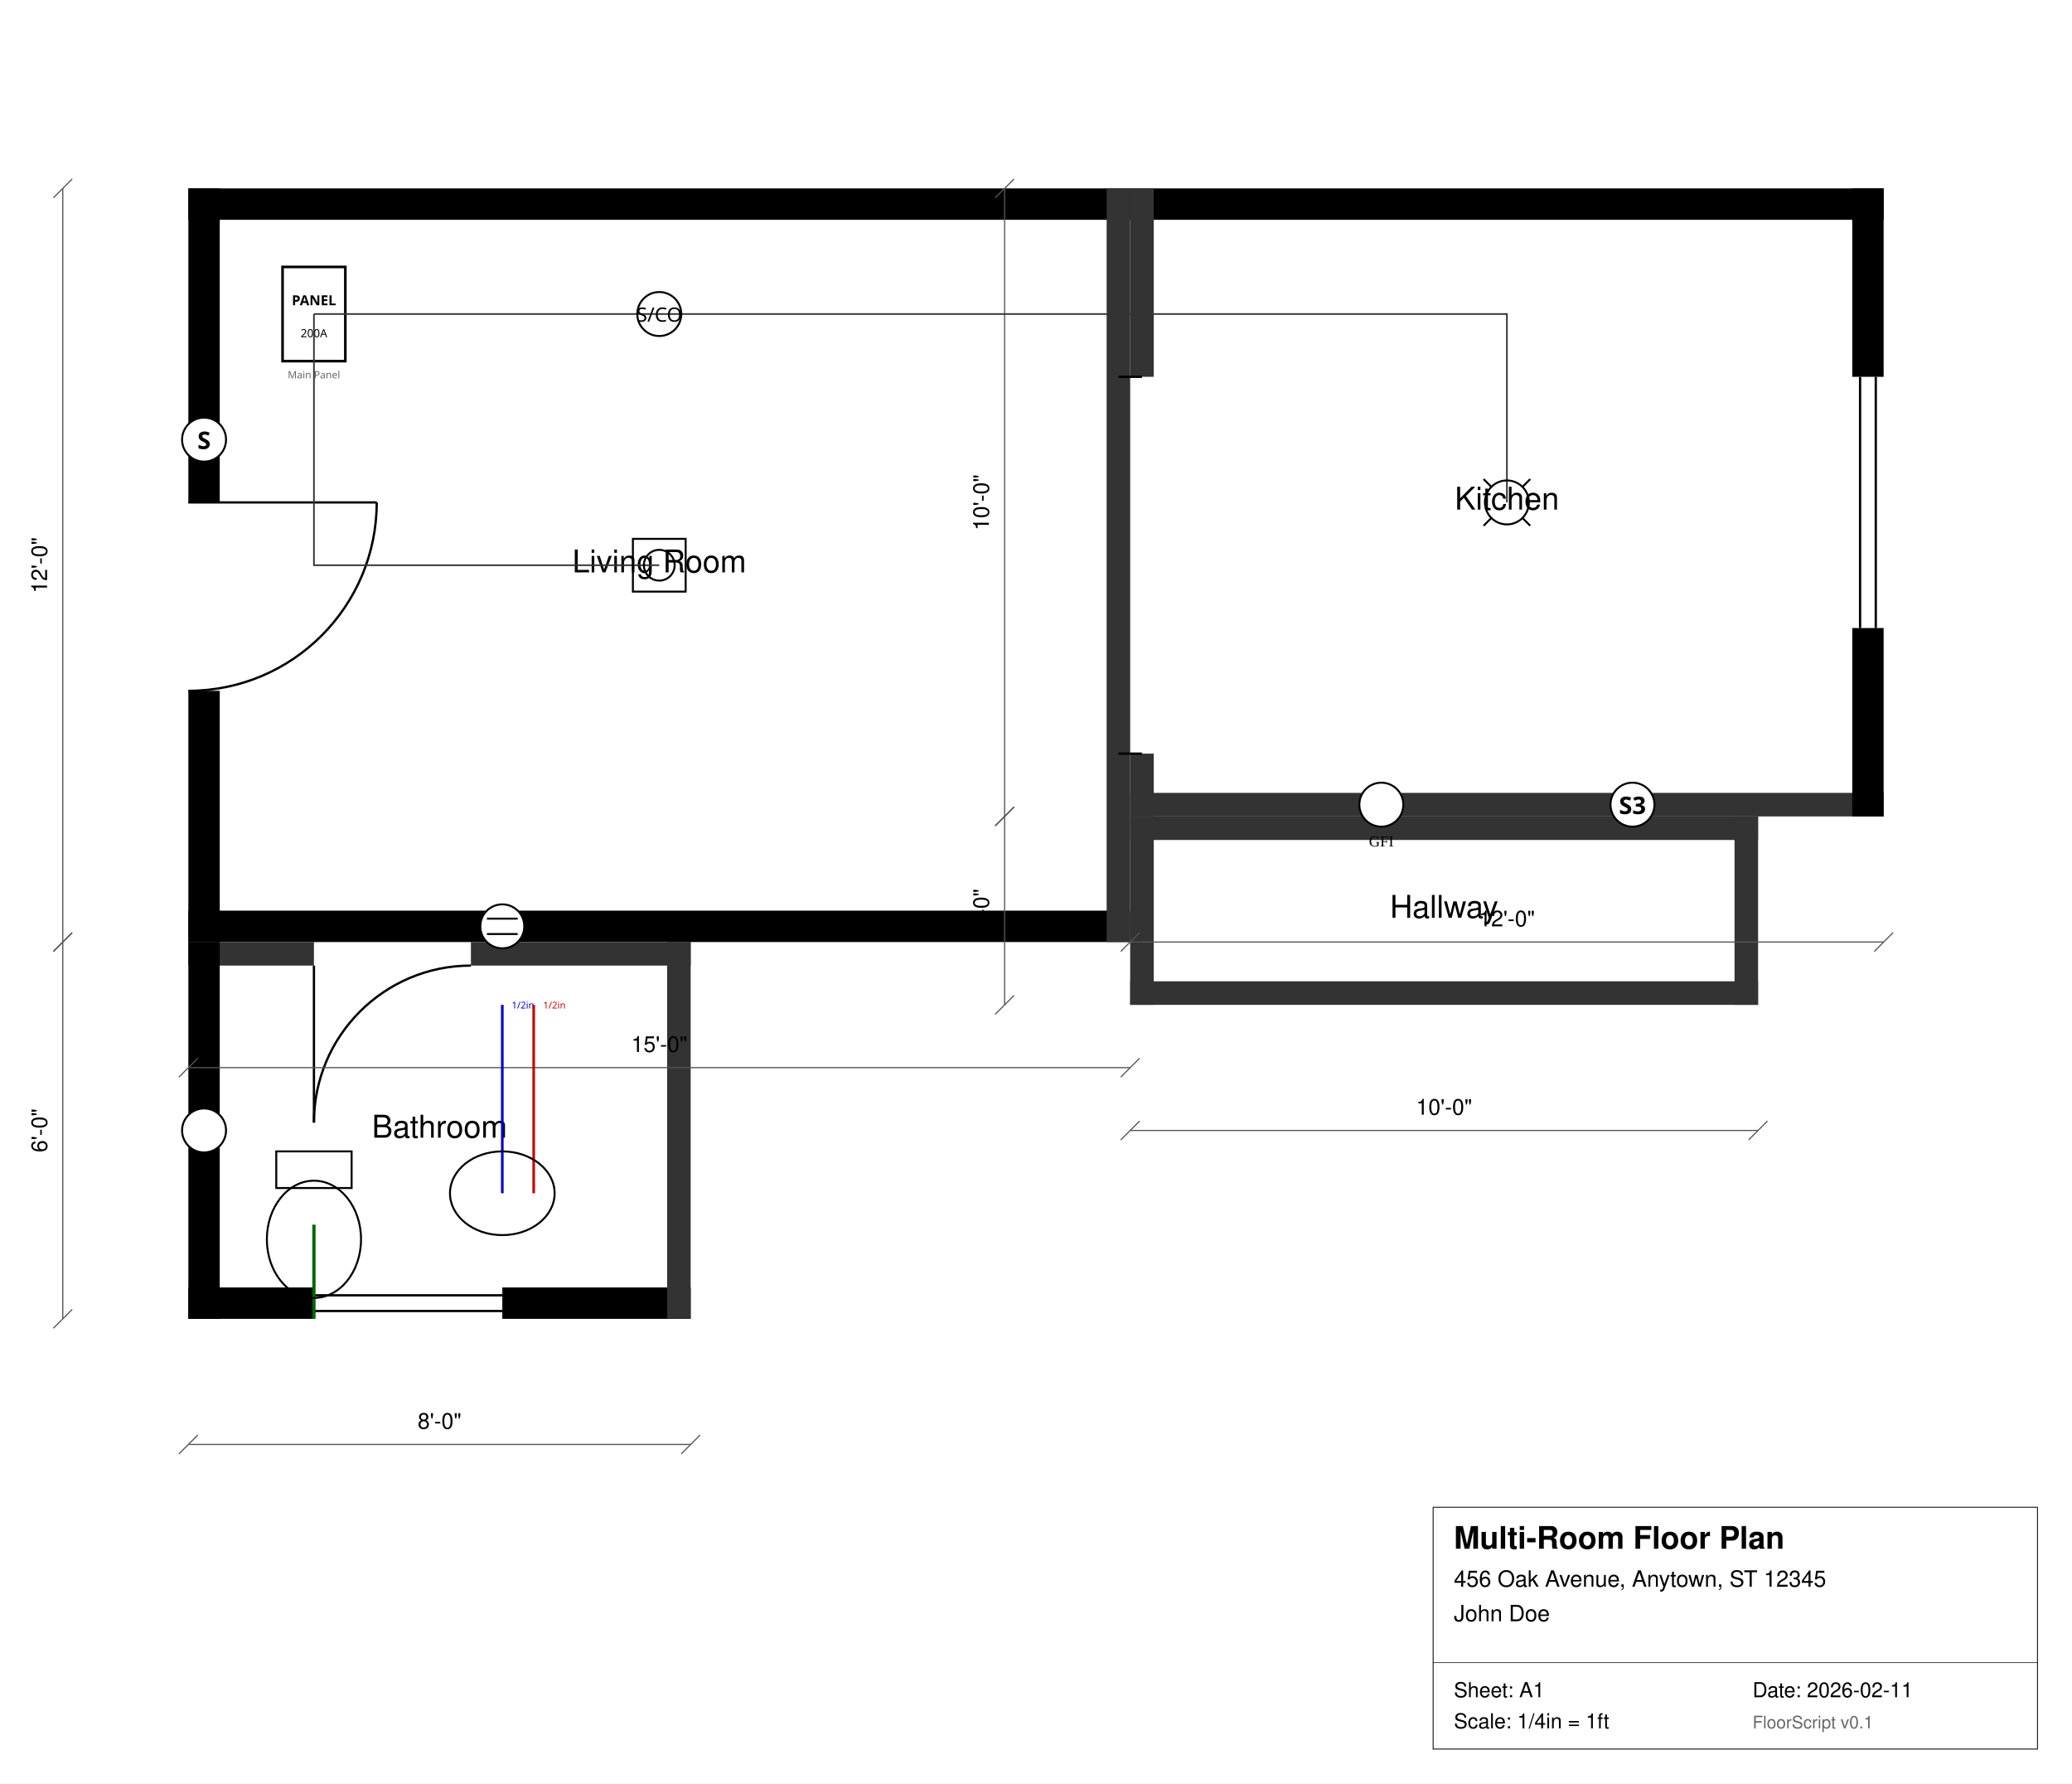
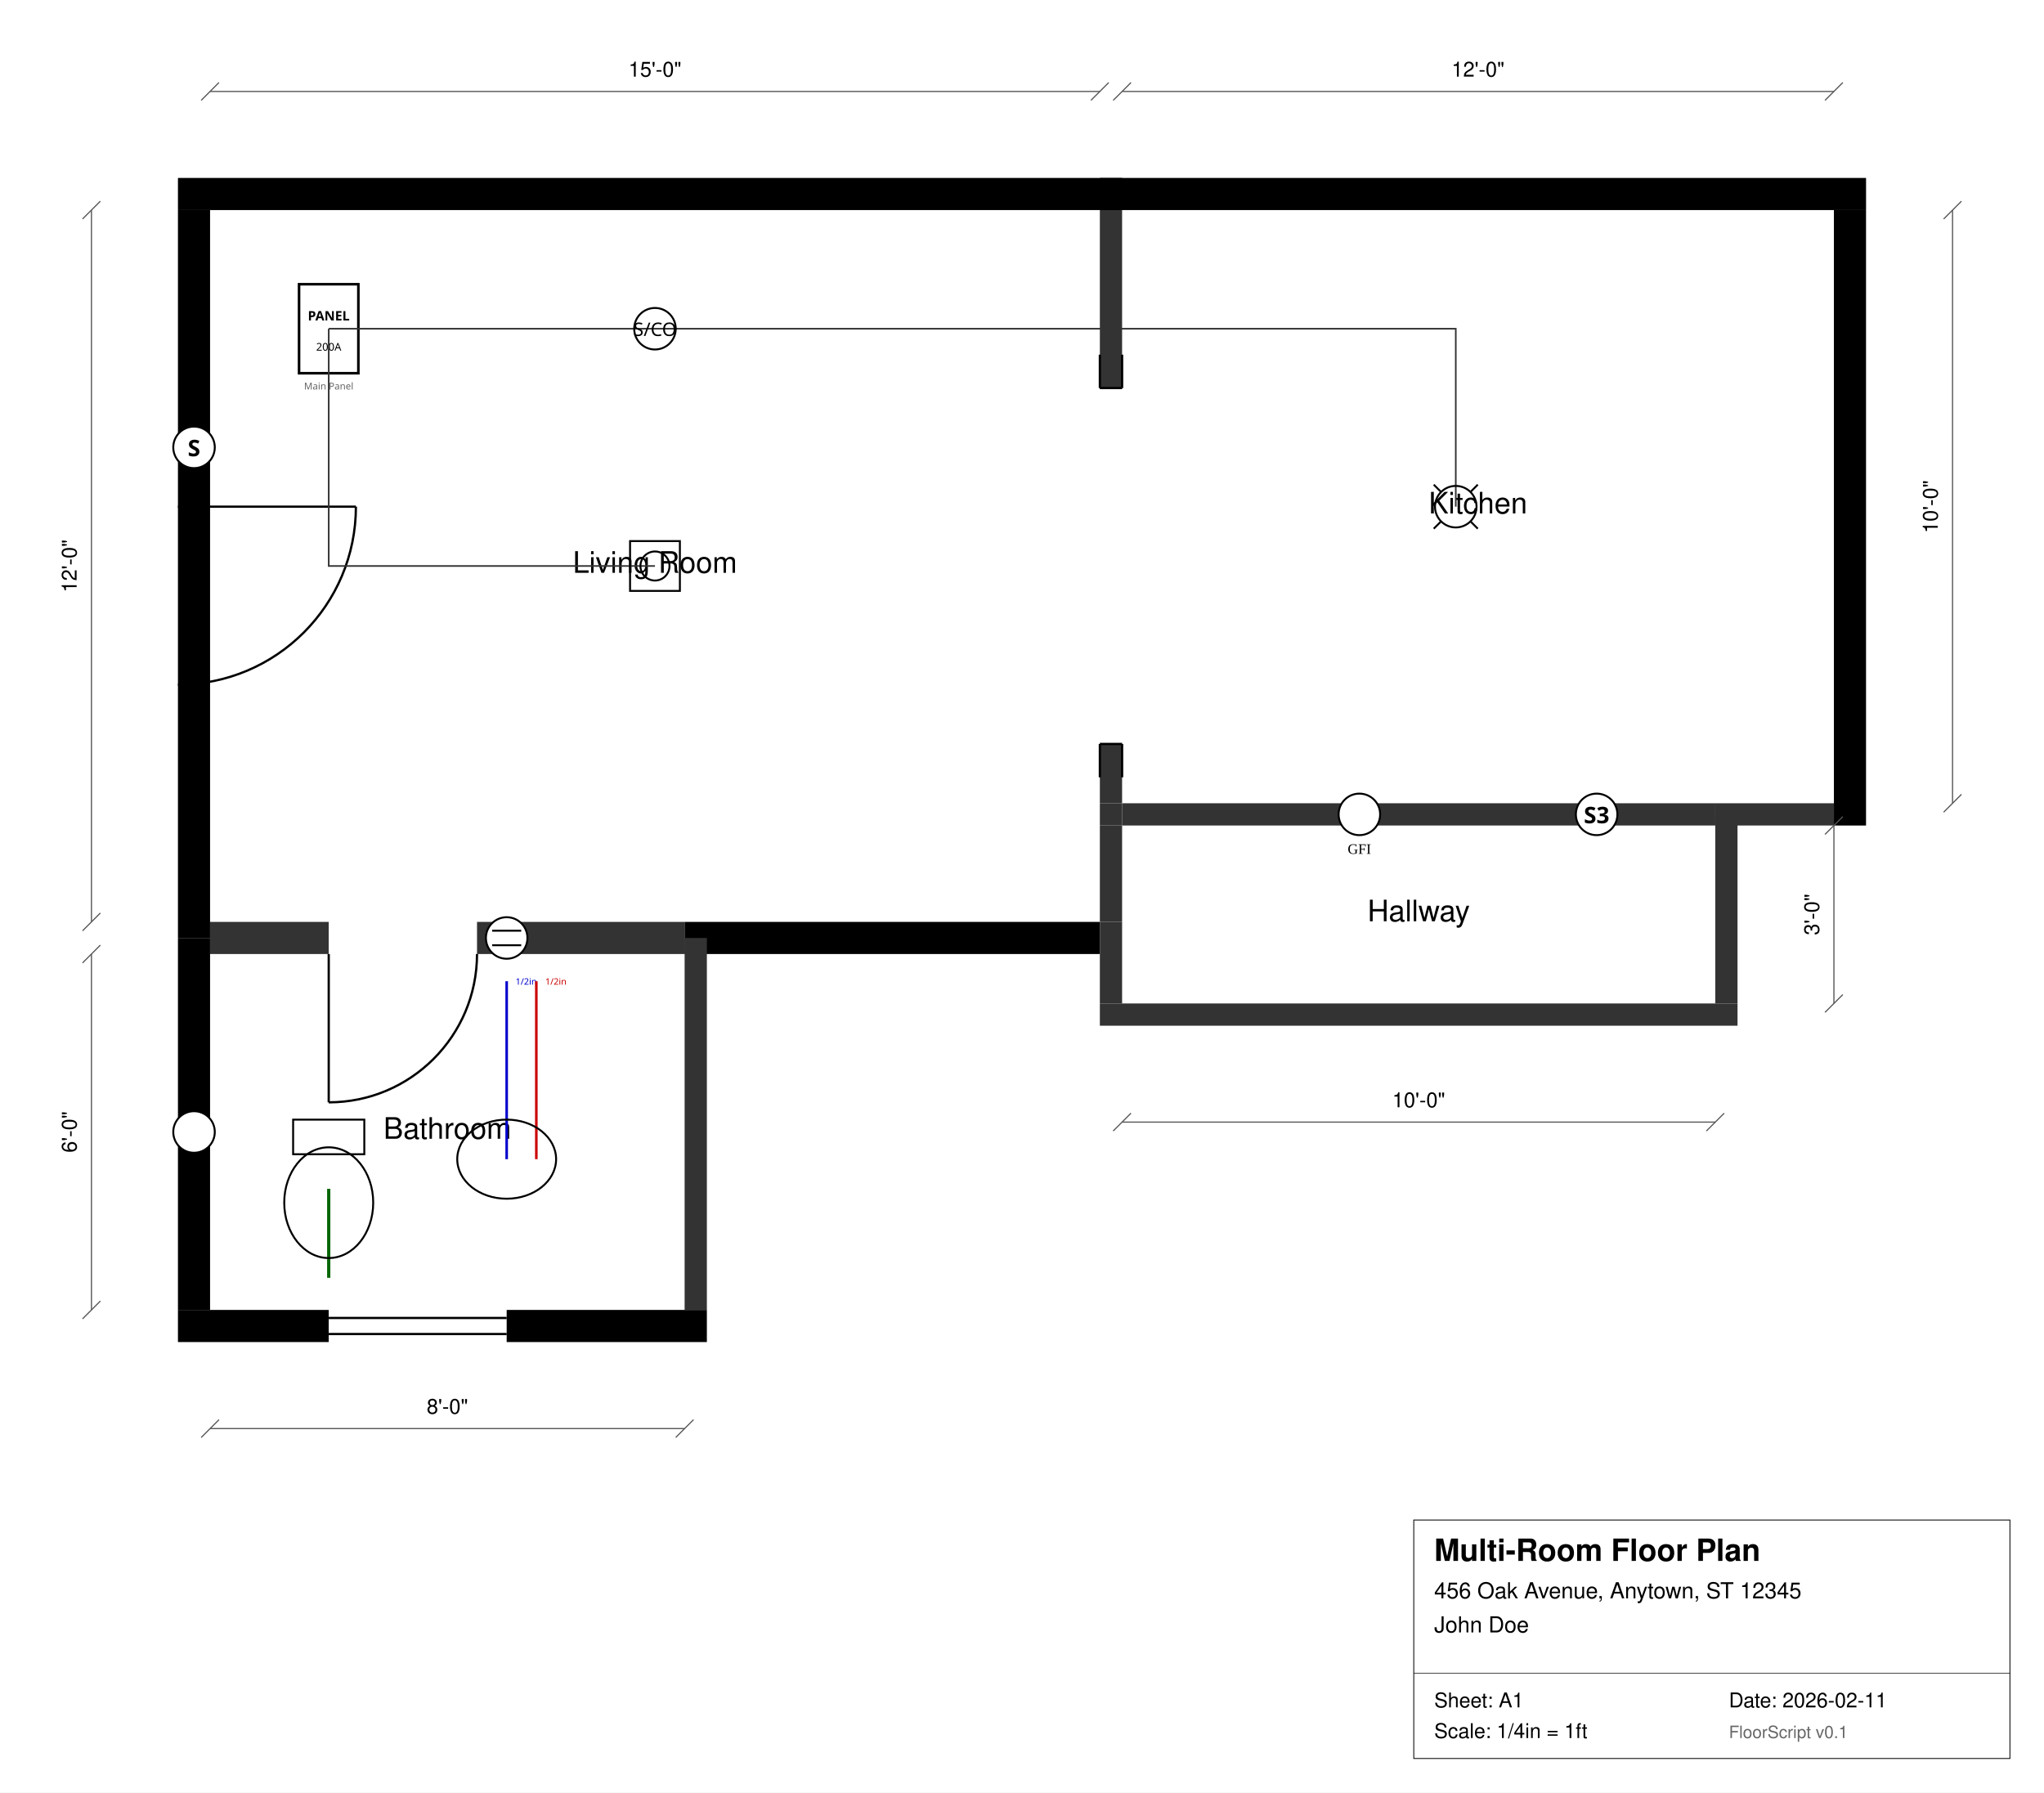
- <svg xmlns="http://www.w3.org/2000/svg" viewBox="0 0 1200 1032.73" width="1200" height="1032.73">
-   <rect x="0" y="0" width="1200" height="1032.73" fill="white" />
+ <svg xmlns="http://www.w3.org/2000/svg" viewBox="0 0 1200 1052.38" width="1200" height="1052.38">
+   <rect x="0" y="0" width="1200" height="1052.38" fill="white" />
  <g class="layer-structural">
-     <g class="room" id="room-living">
-       <g class="walls">
-         <rect x="109.09" y="109.09" width="545.45" height="18.18" stroke="none" fill="#000" />
-         <rect x="109.09" y="527.27" width="545.45" height="18.18" stroke="none" fill="#000" />
-         <rect x="640.91" y="109.09" width="13.64" height="436.36" stroke="none" fill="#333" />
-         <g fill="#000" stroke="none">
-           <rect x="109.09" y="400" width="18.18" height="145.45" />
-           <rect x="109.09" y="109.09" width="18.18" height="181.82" />
-         </g>
+     <g class="walls">
+       <g fill="#333" stroke="none">
+         <rect x="645.71" y="436.76" width="13.06" height="34.82" />
+         <rect x="645.71" y="123.34" width="13.06" height="104.47" />
      </g>
+       <rect x="645.71" y="484.64" width="13.06" height="56.59" stroke="none" fill="#333" />
+       <g fill="#333" stroke="none">
+         <rect x="123.34" y="541.23" width="69.65" height="18.86" />
+         <rect x="280.05" y="541.23" width="121.89" height="18.86" />
+       </g>
+       <rect x="658.77" y="471.58" width="348.25" height="13.06" stroke="none" fill="#333" />
+       <rect x="401.93" y="541.23" width="243.77" height="18.86" stroke="none" fill="#000" />
+       <rect x="645.71" y="471.58" width="13.06" height="13.06" stroke="none" fill="#333" />
+       <rect x="1007.01" y="471.58" width="69.65" height="13.06" stroke="none" fill="#333" />
+       <rect x="645.71" y="541.23" width="13.06" height="47.88" stroke="none" fill="#333" />
+       <rect x="104.47" y="104.47" width="554.29" height="18.86" stroke="none" fill="#000" />
+       <rect x="104.47" y="123.34" width="18.86" height="427.33" stroke="none" fill="#000" />
+       <rect x="645.71" y="104.47" width="449.82" height="18.86" stroke="none" fill="#000" />
+       <rect x="1076.66" y="123.34" width="18.86" height="361.31" stroke="none" fill="#000" />
+       <rect x="645.71" y="589.12" width="374.37" height="13.06" stroke="none" fill="#333" />
+       <rect x="1007.01" y="478.11" width="13.06" height="111" stroke="none" fill="#333" />
+       <g fill="#000" stroke="none">
+         <rect x="104.47" y="769.04" width="88.51" height="18.86" />
+         <rect x="297.46" y="769.04" width="117.53" height="18.86" />
+       </g>
+       <rect x="401.93" y="550.67" width="13.06" height="218.38" stroke="none" fill="#333" />
+       <rect x="104.47" y="550.67" width="18.86" height="218.38" stroke="none" fill="#000" />
+     </g>
+     <g class="opening cased-opening" stroke="#000" stroke-width="0.35mm" fill="none">
+       <line x1="645.71" y1="436.76" x2="658.77" y2="436.76" />
+       <line x1="645.71" y1="436.76" x2="645.71" y2="456.35" />
+       <line x1="658.77" y1="436.76" x2="658.77" y2="456.35" />
+       <line x1="645.71" y1="227.81" x2="658.77" y2="227.81" />
+       <line x1="645.71" y1="227.81" x2="645.71" y2="208.22" />
+       <line x1="658.77" y1="227.81" x2="658.77" y2="208.22" />
    </g>
    <g class="opening door" stroke="#000" stroke-width="0.35mm" fill="none">
-       <line x1="109.09" y1="290.91" x2="218.18" y2="290.91" />
-       <path d="M 218.18,290.91 A 109.09,109.09 0 0,1 109.09,400" />
+       <line x1="192.99" y1="560.1" x2="192.99" y2="647.16" />
+       <path d="M 192.99,647.16 A 87.06,87.06 0 0,0 280.05,560.1" />
    </g>
-     <g class="room" id="room-kitchen">
-       <g class="walls">
-         <rect x="654.55" y="109.09" width="436.36" height="18.18" stroke="none" fill="#000" />
-         <rect x="654.55" y="459.09" width="436.36" height="13.64" stroke="none" fill="#333" />
-         <g fill="#000" stroke="none">
-           <rect x="1072.73" y="363.64" width="18.18" height="109.09" />
-           <rect x="1072.73" y="109.09" width="18.18" height="109.09" />
-         </g>
-         <g fill="#333" stroke="none">
-           <rect x="654.55" y="436.36" width="13.64" height="36.36" />
-           <rect x="654.55" y="109.09" width="13.64" height="109.09" />
-         </g>
-       </g>
+     <g class="opening door" stroke="#000" stroke-width="0.35mm" fill="none">
+       <line x1="104.47" y1="297.46" x2="208.95" y2="297.46" />
+       <path d="M 208.95,297.46 A 104.47,104.47 0 0,1 104.47,401.93" />
    </g>
    <g class="opening window" stroke="#000" stroke-width="0.35mm" fill="none">
-       <line x1="1077.27" y1="363.64" x2="1077.27" y2="218.18" />
-       <line x1="1086.36" y1="363.64" x2="1086.36" y2="218.18" />
-     </g>
-     <g class="opening cased-opening" stroke="#000" stroke-width="0.35mm" fill="none">
-       <line x1="647.73" y1="436.36" x2="661.36" y2="436.36" />
-       <line x1="647.73" y1="218.18" x2="661.36" y2="218.18" />
-     </g>
-     <g class="room" id="room-hallway">
-       <g class="walls">
-         <rect x="654.55" y="472.73" width="363.64" height="13.64" stroke="none" fill="#333" />
-         <rect x="654.55" y="568.18" width="363.64" height="13.64" stroke="none" fill="#333" />
-         <rect x="1004.55" y="472.73" width="13.64" height="109.09" stroke="none" fill="#333" />
-         <rect x="654.55" y="472.73" width="13.64" height="109.09" stroke="none" fill="#333" />
-       </g>
-     </g>
-     <g class="room" id="room-bathroom">
-       <g class="walls">
-         <g fill="#333" stroke="none">
-           <rect x="109.09" y="545.45" width="72.73" height="13.64" />
-           <rect x="272.73" y="545.45" width="127.27" height="13.64" />
-         </g>
-         <g fill="#000" stroke="none">
-           <rect x="109.09" y="745.45" width="72.73" height="18.18" />
-           <rect x="290.91" y="745.45" width="109.09" height="18.18" />
-         </g>
-         <rect x="386.36" y="545.45" width="13.64" height="218.18" stroke="none" fill="#333" />
-         <rect x="109.09" y="545.45" width="18.18" height="218.18" stroke="none" fill="#000" />
-       </g>
-     </g>
-     <g class="opening door" stroke="#000" stroke-width="0.35mm" fill="none">
-       <line x1="181.82" y1="559.09" x2="181.82" y2="650" />
-       <path d="M 181.82,650 A 90.91,90.91 0 0,1 272.73,559.09" />
+       <line x1="1081.38" y1="367.11" x2="1081.38" y2="227.81" />
+       <line x1="1090.81" y1="367.11" x2="1090.81" y2="227.81" />
    </g>
    <g class="opening window" stroke="#000" stroke-width="0.35mm" fill="none">
-       <line x1="181.82" y1="750" x2="290.91" y2="750" />
-       <line x1="181.82" y1="759.09" x2="290.91" y2="759.09" />
+       <line x1="192.99" y1="773.76" x2="297.46" y2="773.76" />
+       <line x1="192.99" y1="783.19" x2="297.46" y2="783.19" />
    </g>
  </g>
  <g class="layer-labels">
-     <text x="381.82" y="327.27" fill="#000" font-family="'Helvetica','Arial',sans-serif" font-size="18.18" font-weight="500" text-anchor="middle" dominant-baseline="central">Living Room</text>
-     <text x="872.73" y="290.91" fill="#000" font-family="'Helvetica','Arial',sans-serif" font-size="18.18" font-weight="500" text-anchor="middle" dominant-baseline="central">Kitchen</text>
-     <text x="836.36" y="527.27" fill="#000" font-family="'Helvetica','Arial',sans-serif" font-size="18.18" font-weight="500" text-anchor="middle" dominant-baseline="central">Hallway</text>
-     <text x="254.55" y="654.55" fill="#000" font-family="'Helvetica','Arial',sans-serif" font-size="18.18" font-weight="500" text-anchor="middle" dominant-baseline="central">Bathroom</text>
+     <text x="384.52" y="332.29" fill="#000" font-family="'Helvetica','Arial',sans-serif" font-size="17.41" font-weight="500" text-anchor="middle" dominant-baseline="central">Living Room</text>
+     <text x="867.71" y="297.46" fill="#000" font-family="'Helvetica','Arial',sans-serif" font-size="17.41" font-weight="500" text-anchor="middle" dominant-baseline="central">Kitchen</text>
+     <text x="832.89" y="536.88" fill="#000" font-family="'Helvetica','Arial',sans-serif" font-size="17.41" font-weight="500" text-anchor="middle" dominant-baseline="central">Hallway</text>
+     <text x="262.64" y="664.57" fill="#000" font-family="'Helvetica','Arial',sans-serif" font-size="17.41" font-weight="500" text-anchor="middle" dominant-baseline="central">Bathroom</text>
  </g>
  <g class="layer-dimensions">
    <g class="dimension" stroke="#555" stroke-width="0.18mm">
-       <line x1="109.09" y1="618.18" x2="654.55" y2="618.18" />
-       <line x1="103.64" y1="623.64" x2="114.55" y2="612.73" />
-       <line x1="649.09" y1="623.64" x2="660" y2="612.73" />
-       <text x="381.82" y="609.09" stroke="none" fill="#000" font-family="'Helvetica','Arial',sans-serif" font-size="12.73" text-anchor="middle">15'-0"</text>
+       <line x1="123.34" y1="53.69" x2="645.71" y2="53.69" />
+       <line x1="118.11" y1="58.91" x2="128.56" y2="48.46" />
+       <line x1="640.48" y1="58.91" x2="650.93" y2="48.46" />
+       <text x="384.52" y="44.98" stroke="none" fill="#000" font-family="'Helvetica','Arial',sans-serif" font-size="12.19" text-anchor="middle">15'-0"</text>
    </g>
    <g class="dimension" stroke="#555" stroke-width="0.18mm">
-       <line x1="36.36" y1="545.45" x2="36.36" y2="109.09" />
-       <line x1="30.91" y1="550.91" x2="41.82" y2="540" />
-       <line x1="30.91" y1="114.55" x2="41.82" y2="103.64" />
-       <text x="27.27" y="327.27" stroke="none" fill="#000" font-family="'Helvetica','Arial',sans-serif" font-size="12.73" text-anchor="middle" transform="rotate(-90, 27.27, 327.27)">12'-0"</text>
+       <line x1="53.69" y1="541.23" x2="53.69" y2="123.34" />
+       <line x1="48.46" y1="546.46" x2="58.91" y2="536.01" />
+       <line x1="48.46" y1="128.56" x2="58.91" y2="118.11" />
+       <text x="44.98" y="332.29" stroke="none" fill="#000" font-family="'Helvetica','Arial',sans-serif" font-size="12.19" text-anchor="middle" transform="rotate(-90, 44.98, 332.29)">12'-0"</text>
    </g>
    <g class="dimension" stroke="#555" stroke-width="0.18mm">
-       <line x1="654.55" y1="545.45" x2="1090.91" y2="545.45" />
-       <line x1="649.09" y1="550.91" x2="660" y2="540" />
-       <line x1="1085.45" y1="550.91" x2="1096.36" y2="540" />
-       <text x="872.73" y="536.36" stroke="none" fill="#000" font-family="'Helvetica','Arial',sans-serif" font-size="12.73" text-anchor="middle">12'-0"</text>
+       <line x1="658.77" y1="53.69" x2="1076.66" y2="53.69" />
+       <line x1="653.54" y1="58.91" x2="663.99" y2="48.46" />
+       <line x1="1071.44" y1="58.91" x2="1081.89" y2="48.46" />
+       <text x="867.71" y="44.98" stroke="none" fill="#000" font-family="'Helvetica','Arial',sans-serif" font-size="12.19" text-anchor="middle">12'-0"</text>
    </g>
    <g class="dimension" stroke="#555" stroke-width="0.18mm">
-       <line x1="581.82" y1="472.73" x2="581.82" y2="109.09" />
-       <line x1="576.36" y1="478.18" x2="587.27" y2="467.27" />
-       <line x1="576.36" y1="114.55" x2="587.27" y2="103.64" />
-       <text x="572.73" y="290.91" stroke="none" fill="#000" font-family="'Helvetica','Arial',sans-serif" font-size="12.73" text-anchor="middle" transform="rotate(-90, 572.73, 290.91)">10'-0"</text>
+       <line x1="1146.31" y1="471.58" x2="1146.31" y2="123.34" />
+       <line x1="1141.09" y1="476.81" x2="1151.54" y2="466.36" />
+       <line x1="1141.09" y1="128.56" x2="1151.54" y2="118.11" />
+       <text x="1137.61" y="297.46" stroke="none" fill="#000" font-family="'Helvetica','Arial',sans-serif" font-size="12.19" text-anchor="middle" transform="rotate(-90, 1137.61, 297.46)">10'-0"</text>
    </g>
    <g class="dimension" stroke="#555" stroke-width="0.18mm">
-       <line x1="654.55" y1="654.55" x2="1018.18" y2="654.55" />
-       <line x1="649.09" y1="660" x2="660" y2="649.09" />
-       <line x1="1012.73" y1="660" x2="1023.64" y2="649.09" />
-       <text x="836.36" y="645.45" stroke="none" fill="#000" font-family="'Helvetica','Arial',sans-serif" font-size="12.73" text-anchor="middle">10'-0"</text>
+       <line x1="658.77" y1="658.77" x2="1007.01" y2="658.77" />
+       <line x1="653.54" y1="663.99" x2="663.99" y2="653.54" />
+       <line x1="1001.79" y1="663.99" x2="1012.24" y2="653.54" />
+       <text x="832.89" y="650.06" stroke="none" fill="#000" font-family="'Helvetica','Arial',sans-serif" font-size="12.19" text-anchor="middle">10'-0"</text>
    </g>
    <g class="dimension" stroke="#555" stroke-width="0.18mm">
-       <line x1="581.82" y1="581.82" x2="581.82" y2="472.73" />
-       <line x1="576.36" y1="587.27" x2="587.27" y2="576.36" />
-       <line x1="576.36" y1="478.18" x2="587.27" y2="467.27" />
-       <text x="572.73" y="527.27" stroke="none" fill="#000" font-family="'Helvetica','Arial',sans-serif" font-size="12.73" text-anchor="middle" transform="rotate(-90, 572.73, 527.27)">3'-0"</text>
+       <line x1="1076.66" y1="589.12" x2="1076.66" y2="484.64" />
+       <line x1="1071.44" y1="594.34" x2="1081.89" y2="583.89" />
+       <line x1="1071.44" y1="489.87" x2="1081.89" y2="479.42" />
+       <text x="1067.96" y="536.88" stroke="none" fill="#000" font-family="'Helvetica','Arial',sans-serif" font-size="12.19" text-anchor="middle" transform="rotate(-90, 1067.96, 536.88)">3'-0"</text>
    </g>
    <g class="dimension" stroke="#555" stroke-width="0.18mm">
-       <line x1="109.09" y1="836.36" x2="400" y2="836.36" />
-       <line x1="103.64" y1="841.82" x2="114.55" y2="830.91" />
-       <line x1="394.55" y1="841.82" x2="405.45" y2="830.91" />
-       <text x="254.55" y="827.27" stroke="none" fill="#000" font-family="'Helvetica','Arial',sans-serif" font-size="12.73" text-anchor="middle">8'-0"</text>
+       <line x1="123.34" y1="838.69" x2="401.93" y2="838.69" />
+       <line x1="118.11" y1="843.92" x2="128.56" y2="833.47" />
+       <line x1="396.71" y1="843.92" x2="407.16" y2="833.47" />
+       <text x="262.64" y="829.99" stroke="none" fill="#000" font-family="'Helvetica','Arial',sans-serif" font-size="12.19" text-anchor="middle">8'-0"</text>
    </g>
    <g class="dimension" stroke="#555" stroke-width="0.18mm">
-       <line x1="36.36" y1="763.64" x2="36.36" y2="545.45" />
-       <line x1="30.91" y1="769.09" x2="41.82" y2="758.18" />
-       <line x1="30.91" y1="550.91" x2="41.82" y2="540" />
-       <text x="27.27" y="654.55" stroke="none" fill="#000" font-family="'Helvetica','Arial',sans-serif" font-size="12.73" text-anchor="middle" transform="rotate(-90, 27.27, 654.55)">6'-0"</text>
+       <line x1="53.69" y1="769.04" x2="53.69" y2="560.1" />
+       <line x1="48.46" y1="774.27" x2="58.91" y2="763.82" />
+       <line x1="48.46" y1="565.32" x2="58.91" y2="554.87" />
+       <text x="44.98" y="664.57" stroke="none" fill="#000" font-family="'Helvetica','Arial',sans-serif" font-size="12.19" text-anchor="middle" transform="rotate(-90, 44.98, 664.57)">6'-0"</text>
    </g>
  </g>
  <g class="layer-electrical">
    <g class="electrical">
      <g class="electrical-panel">
-         <rect x="163.64" y="154.55" width="36.36" height="54.55" stroke="#000" stroke-width="0.4mm" fill="#fff" />
-         <text x="181.82" y="173.64" fill="#000" font-family="sans-serif" font-size="8" font-weight="bold" text-anchor="middle" dominant-baseline="central">PANEL</text>
-         <text x="181.82" y="192.73" fill="#000" font-family="sans-serif" font-size="6.55" text-anchor="middle" dominant-baseline="central">200A</text>
-         <text x="181.82" y="214.55" fill="#666" font-family="sans-serif" font-size="5.82" text-anchor="middle" dominant-baseline="hanging">Main Panel</text>
+         <rect x="175.57" y="166.87" width="34.82" height="52.24" stroke="#000" stroke-width="0.4mm" fill="#fff" />
+         <text x="192.99" y="185.15" fill="#000" font-family="sans-serif" font-size="7.66" font-weight="bold" text-anchor="middle" dominant-baseline="central">PANEL</text>
+         <text x="192.99" y="203.43" fill="#000" font-family="sans-serif" font-size="6.27" text-anchor="middle" dominant-baseline="central">200A</text>
+         <text x="192.99" y="224.33" fill="#666" font-family="sans-serif" font-size="5.57" text-anchor="middle" dominant-baseline="hanging">Main Panel</text>
      </g>
-       <polyline points="181.82,181.82 181.82,327.27 381.82,327.27" stroke="#333" stroke-width="0.25mm" fill="none" />
-       <polyline points="181.82,181.82 654.55,181.82 872.73,181.82 872.73,290.91" stroke="#333" stroke-width="0.25mm" fill="none" />
+       <polyline points="192.99,192.99 192.99,332.29 384.52,332.29" stroke="#333" stroke-width="0.25mm" fill="none" />
+       <polyline points="192.99,192.99 645.71,192.99 854.66,192.99 854.66,297.46" stroke="#333" stroke-width="0.25mm" fill="none" />
      <g class="outlet outlet-duplex">
-         <circle cx="290.91" cy="536.36" r="12.73" stroke="#000" stroke-width="0.3mm" fill="#fff" />
-         <line x1="282" y1="531.91" x2="299.82" y2="531.91" stroke="#000" stroke-width="0.3mm" fill="none" />
-         <line x1="282" y1="540.82" x2="299.82" y2="540.82" stroke="#000" stroke-width="0.3mm" fill="none" />
+         <circle cx="297.46" cy="550.67" r="12.19" stroke="#000" stroke-width="0.3mm" fill="#fff" />
+         <line x1="288.93" y1="546.4" x2="305.99" y2="546.4" stroke="#000" stroke-width="0.3mm" fill="none" />
+         <line x1="288.93" y1="554.93" x2="305.99" y2="554.93" stroke="#000" stroke-width="0.3mm" fill="none" />
      </g>
      <g class="outlet outlet-gfci">
-         <circle cx="800" cy="465.91" r="12.73" stroke="#000" stroke-width="0.3mm" fill="#fff" />
-         <text x="800" y="484.09" fill="#000" font-size="8.91" text-anchor="middle" dominant-baseline="hanging">GFI</text>
+         <circle cx="798.07" cy="478.11" r="12.19" stroke="#000" stroke-width="0.3mm" fill="#fff" />
+         <text x="798.07" y="495.53" fill="#000" font-size="8.53" text-anchor="middle" dominant-baseline="hanging">GFI</text>
      </g>
      <g class="outlet outlet-gfci">
-         <circle cx="118.18" cy="654.55" r="12.73" stroke="#000" stroke-width="0.3mm" fill="#fff" />
-         <text x="118.18" y="672.73" fill="#000" font-size="8.91" text-anchor="middle" dominant-baseline="hanging">GFI</text>
+         <circle cx="113.91" cy="664.57" r="12.19" stroke="#000" stroke-width="0.3mm" fill="#fff" />
+         <text x="113.91" y="681.98" fill="#000" font-size="8.53" text-anchor="middle" dominant-baseline="hanging">GFI</text>
      </g>
      <g class="switch switch-single">
-         <circle cx="118.18" cy="254.55" r="12.73" stroke="#000" stroke-width="0.3mm" fill="#fff" />
-         <text x="118.18" y="254.55" fill="#000" font-family="sans-serif" font-size="14" font-weight="bold" text-anchor="middle" dominant-baseline="central">S</text>
+         <circle cx="113.91" cy="262.64" r="12.19" stroke="#000" stroke-width="0.3mm" fill="#fff" />
+         <text x="113.91" y="262.64" fill="#000" font-family="sans-serif" font-size="13.41" font-weight="bold" text-anchor="middle" dominant-baseline="central">S</text>
      </g>
      <g class="switch switch-three-way">
-         <circle cx="945.45" cy="465.91" r="12.73" stroke="#000" stroke-width="0.3mm" fill="#fff" />
-         <text x="945.45" y="465.91" fill="#000" font-family="sans-serif" font-size="14" font-weight="bold" text-anchor="middle" dominant-baseline="central">S3</text>
+         <circle cx="937.36" cy="478.11" r="12.19" stroke="#000" stroke-width="0.3mm" fill="#fff" />
+         <text x="937.36" y="478.11" fill="#000" font-family="sans-serif" font-size="13.41" font-weight="bold" text-anchor="middle" dominant-baseline="central">S3</text>
      </g>
      <g class="light-fixture light-recessed">
-         <rect x="366.55" y="312" width="30.55" height="30.55" stroke="#000" stroke-width="0.3mm" fill="none" />
-         <circle cx="381.82" cy="327.27" r="8.91" stroke="#000" stroke-width="0.3mm" fill="none" />
+         <rect x="369.9" y="317.66" width="29.25" height="29.25" stroke="#000" stroke-width="0.3mm" fill="none" />
+         <circle cx="384.52" cy="332.29" r="8.53" stroke="#000" stroke-width="0.3mm" fill="none" />
      </g>
      <g class="light-fixture light-surface">
-         <circle cx="872.73" cy="290.91" r="12.73" stroke="#000" stroke-width="0.3mm" fill="none" />
-         <line x1="859.23" y1="277.41" x2="863.73" y2="281.91" stroke="#000" stroke-width="0.3mm" fill="none" />
-         <line x1="886.23" y1="277.41" x2="881.73" y2="281.91" stroke="#000" stroke-width="0.3mm" fill="none" />
-         <line x1="859.23" y1="304.41" x2="863.73" y2="299.91" stroke="#000" stroke-width="0.3mm" fill="none" />
-         <line x1="886.23" y1="304.41" x2="881.73" y2="299.91" stroke="#000" stroke-width="0.3mm" fill="none" />
+         <circle cx="854.66" cy="297.46" r="12.19" stroke="#000" stroke-width="0.3mm" fill="none" />
+         <line x1="841.73" y1="284.53" x2="846.04" y2="288.84" stroke="#000" stroke-width="0.3mm" fill="none" />
+         <line x1="867.58" y1="284.53" x2="863.27" y2="288.84" stroke="#000" stroke-width="0.3mm" fill="none" />
+         <line x1="841.73" y1="310.39" x2="846.04" y2="306.08" stroke="#000" stroke-width="0.3mm" fill="none" />
+         <line x1="867.58" y1="310.39" x2="863.27" y2="306.08" stroke="#000" stroke-width="0.3mm" fill="none" />
      </g>
      <g class="smoke-detector">
-         <circle cx="381.82" cy="181.82" r="12.73" stroke="#000" stroke-width="0.3mm" fill="none" />
-         <text x="381.82" y="181.82" fill="#000" font-family="sans-serif" font-size="11.45" text-anchor="middle" dominant-baseline="central">S/CO</text>
+         <circle cx="384.52" cy="192.99" r="12.19" stroke="#000" stroke-width="0.3mm" fill="none" />
+         <text x="384.52" y="192.99" fill="#000" font-family="sans-serif" font-size="10.97" text-anchor="middle" dominant-baseline="central">S/CO</text>
      </g>
    </g>
  </g>
  <g class="layer-plumbing">
    <g class="plumbing">
-       <polyline points="290.91,690.91 290.91,581.82" stroke="#0000CC" stroke-width="0.4mm" fill="none" />
-       <text x="296.36" y="581.82" fill="#0000CC" font-family="sans-serif" font-size="5.45" text-anchor="start" dominant-baseline="central">1/2in</text>
-       <polyline points="309.09,690.91 309.09,581.82" stroke="#CC0000" stroke-width="0.4mm" fill="none" />
-       <text x="314.55" y="581.82" fill="#CC0000" font-family="sans-serif" font-size="5.45" text-anchor="start" dominant-baseline="central">1/2in</text>
-       <polyline points="181.82,709.09 181.82,763.64" stroke="#006600" stroke-width="0.5mm" fill="none" />
+       <polyline points="297.46,680.53 297.46,576.06" stroke="#0000CC" stroke-width="0.4mm" fill="none" />
+       <text x="302.68" y="576.06" fill="#0000CC" font-family="sans-serif" font-size="5.22" text-anchor="start" dominant-baseline="central">1/2in</text>
+       <polyline points="314.87,680.53 314.87,576.06" stroke="#CC0000" stroke-width="0.4mm" fill="none" />
+       <text x="320.1" y="576.06" fill="#CC0000" font-family="sans-serif" font-size="5.22" text-anchor="start" dominant-baseline="central">1/2in</text>
+       <polyline points="192.99,697.94 192.99,750.18" stroke="#006600" stroke-width="0.5mm" fill="none" />
      <g class="plumbing-fixture fixture-toilet">
-         <rect x="160" y="666.67" width="43.64" height="21.21" stroke="#000" stroke-width="0.3mm" fill="none" />
-         <ellipse cx="181.82" cy="717.58" rx="27.27" ry="33.94" stroke="#000" stroke-width="0.3mm" fill="none" />
+         <rect x="172.09" y="657.32" width="41.79" height="20.31" stroke="#000" stroke-width="0.3mm" fill="none" />
+         <ellipse cx="192.99" cy="706.07" rx="26.12" ry="32.5" stroke="#000" stroke-width="0.3mm" fill="none" />
      </g>
      <g class="plumbing-fixture fixture-bath-sink">
-         <ellipse cx="290.91" cy="690.91" rx="30.3" ry="24.24" stroke="#000" stroke-width="0.3mm" fill="none" />
+         <ellipse cx="297.46" cy="680.53" rx="29.02" ry="23.22" stroke="#000" stroke-width="0.3mm" fill="none" />
      </g>
    </g>
  </g>
  <g class="layer-title-block">
    <g class="title-block" font-family="'Helvetica','Arial',sans-serif" fill="#000">
-       <rect x="830" y="872.73" width="350" height="140" stroke="#000" stroke-width="0.50" fill="white" />
-       <line x1="830" y1="962.73" x2="1180" y2="962.73" stroke="#000" stroke-width="0.35" />
-       <text x="842" y="896.73" font-size="18" font-weight="bold">Multi-Room Floor Plan</text>
-       <text x="842" y="918.73" font-size="13">456 Oak Avenue, Anytown, ST 12345</text>
-       <text x="842" y="938.73" font-size="13">John Doe</text>
-       <text x="842" y="982.73" font-size="12">Sheet: A1</text>
-       <text x="1015" y="982.73" font-size="12">Date: 2026-02-11</text>
-       <text x="842" y="1000.73" font-size="12">Scale: 1/4in = 1ft</text>
-       <text x="1015" y="1000.73" fill="#666" font-size="10">FloorScript v0.1</text>
+       <rect x="830" y="892.38" width="350" height="140" stroke="#000" stroke-width="0.50" fill="white" />
+       <line x1="830" y1="982.38" x2="1180" y2="982.38" stroke="#000" stroke-width="0.35" />
+       <text x="842" y="916.38" font-size="18" font-weight="bold">Multi-Room Floor Plan</text>
+       <text x="842" y="938.38" font-size="13">456 Oak Avenue, Anytown, ST 12345</text>
+       <text x="842" y="958.38" font-size="13">John Doe</text>
+       <text x="842" y="1002.38" font-size="12">Sheet: A1</text>
+       <text x="1015" y="1002.38" font-size="12">Date: 2026-02-11</text>
+       <text x="842" y="1020.38" font-size="12">Scale: 1/4in = 1ft</text>
+       <text x="1015" y="1020.38" fill="#666" font-size="10">FloorScript v0.1</text>
    </g>
  </g>
</svg>
